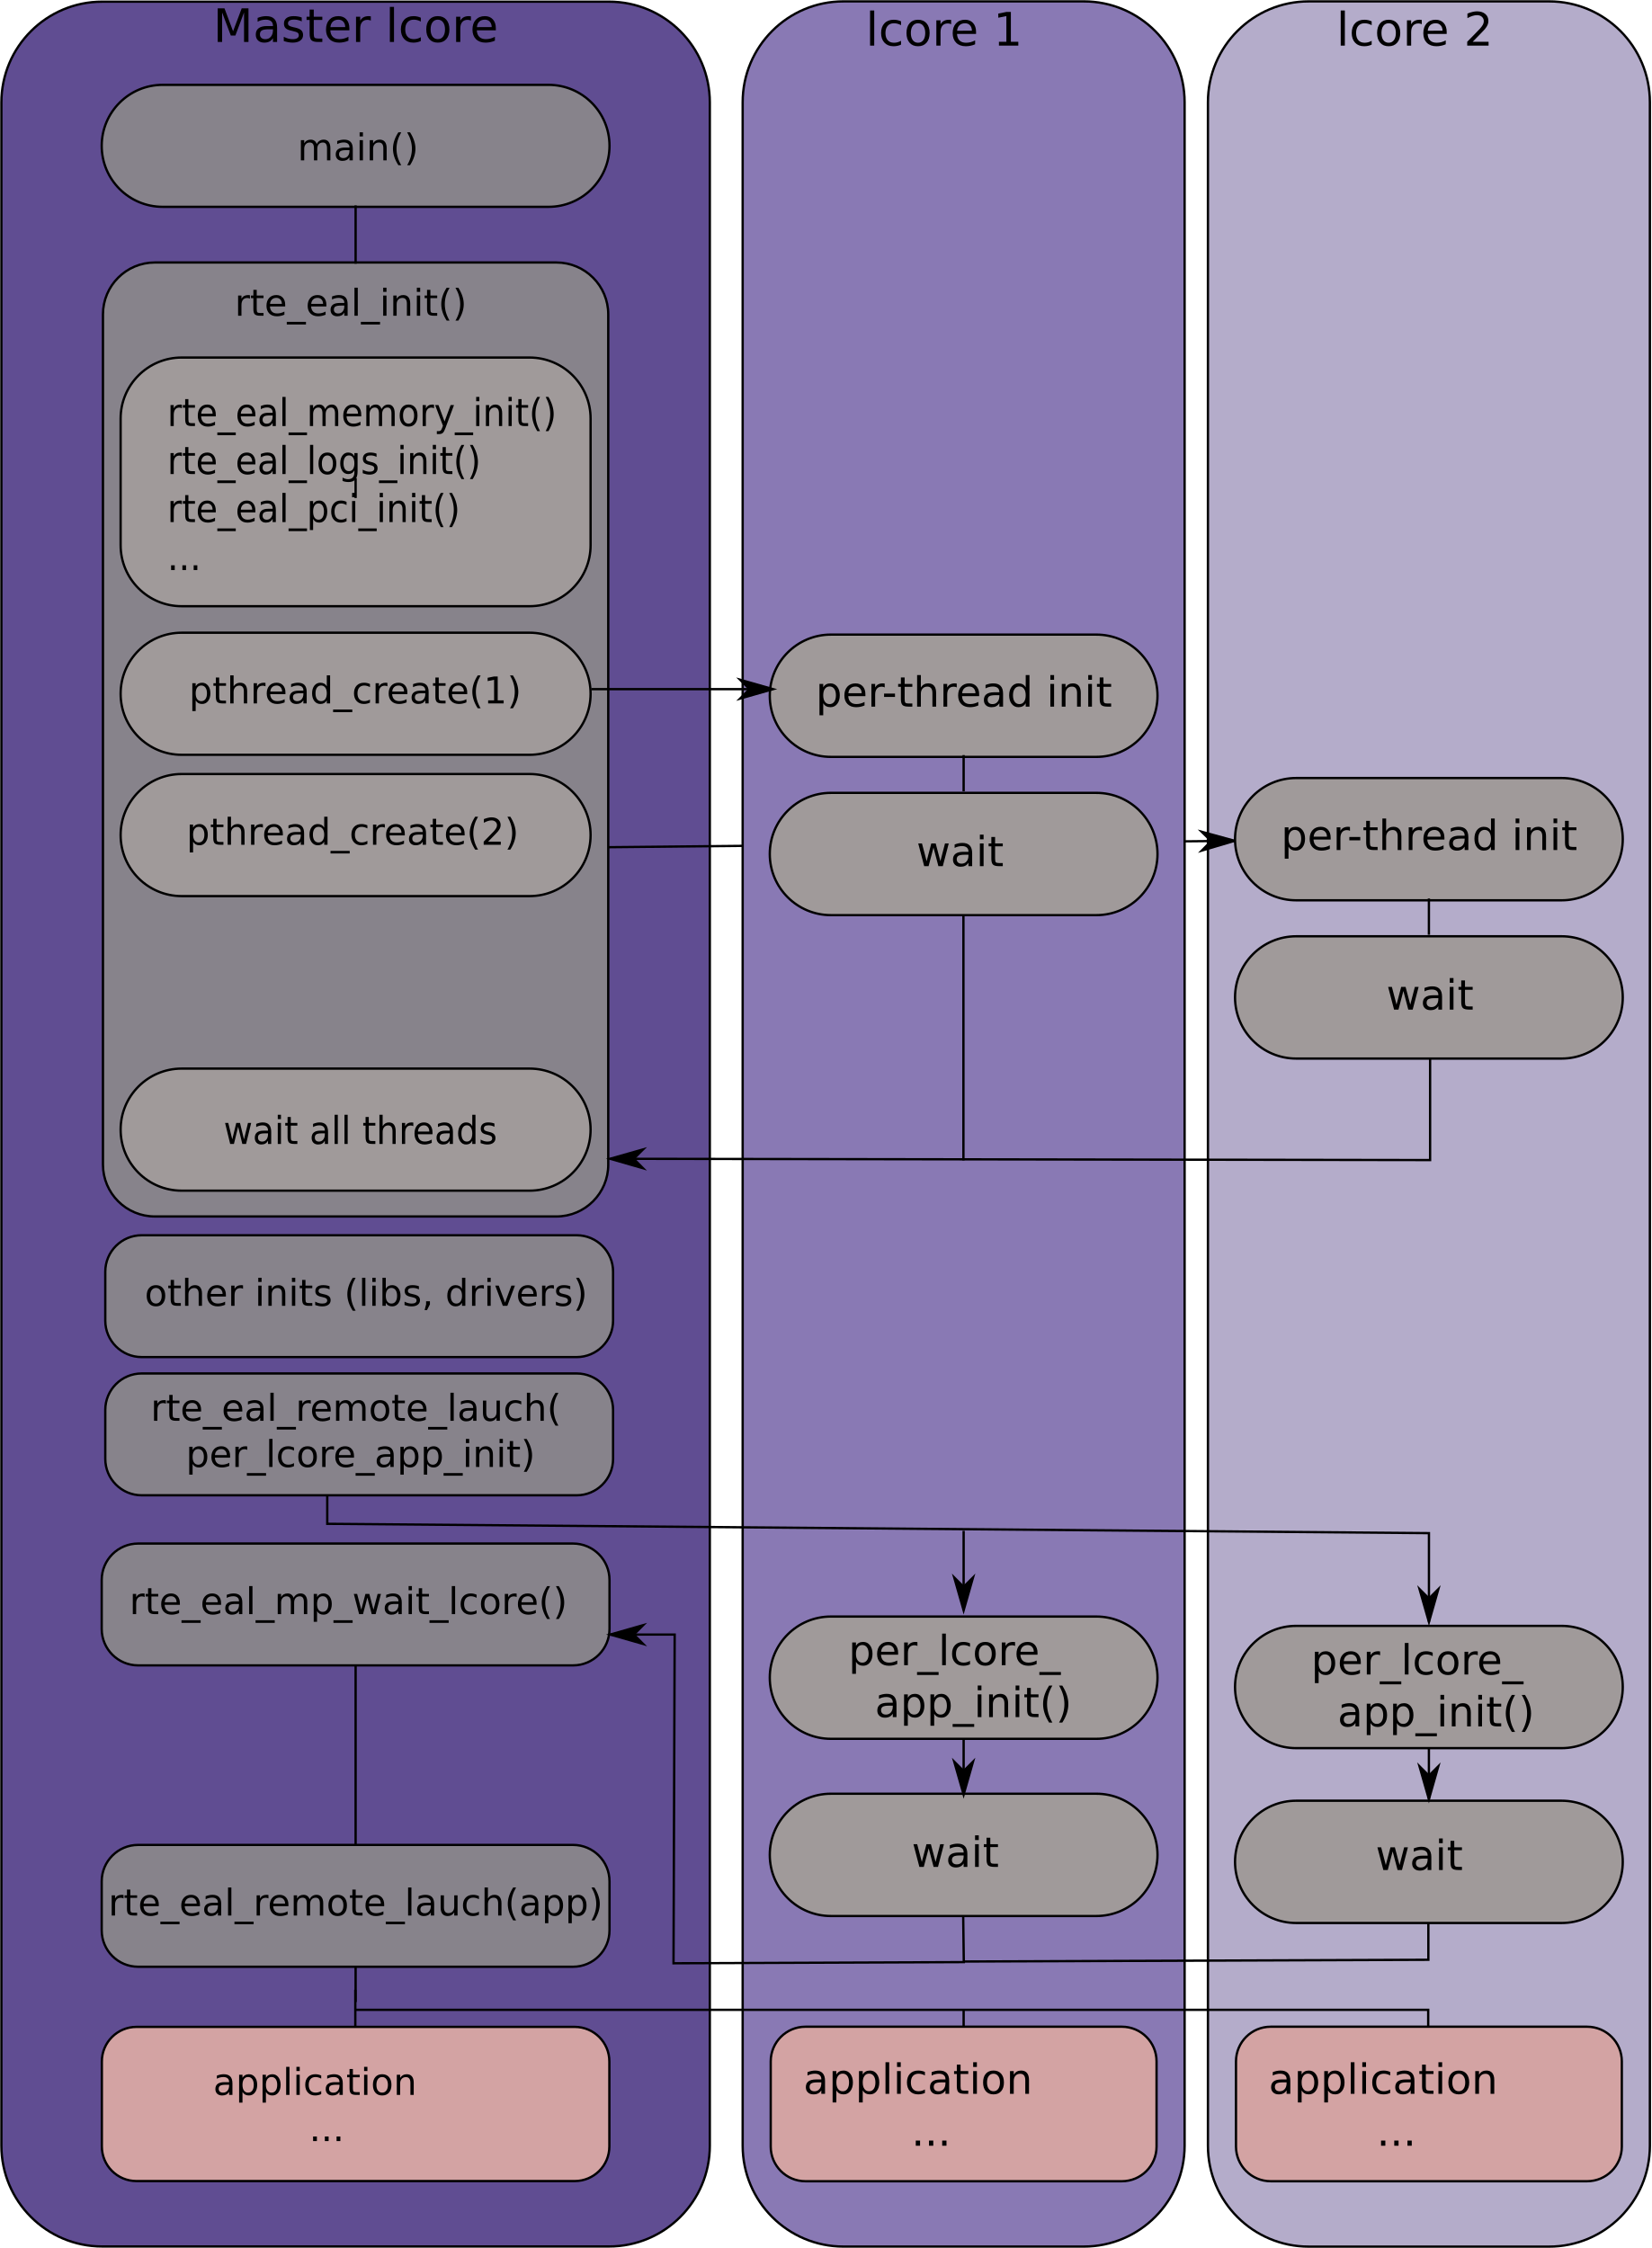
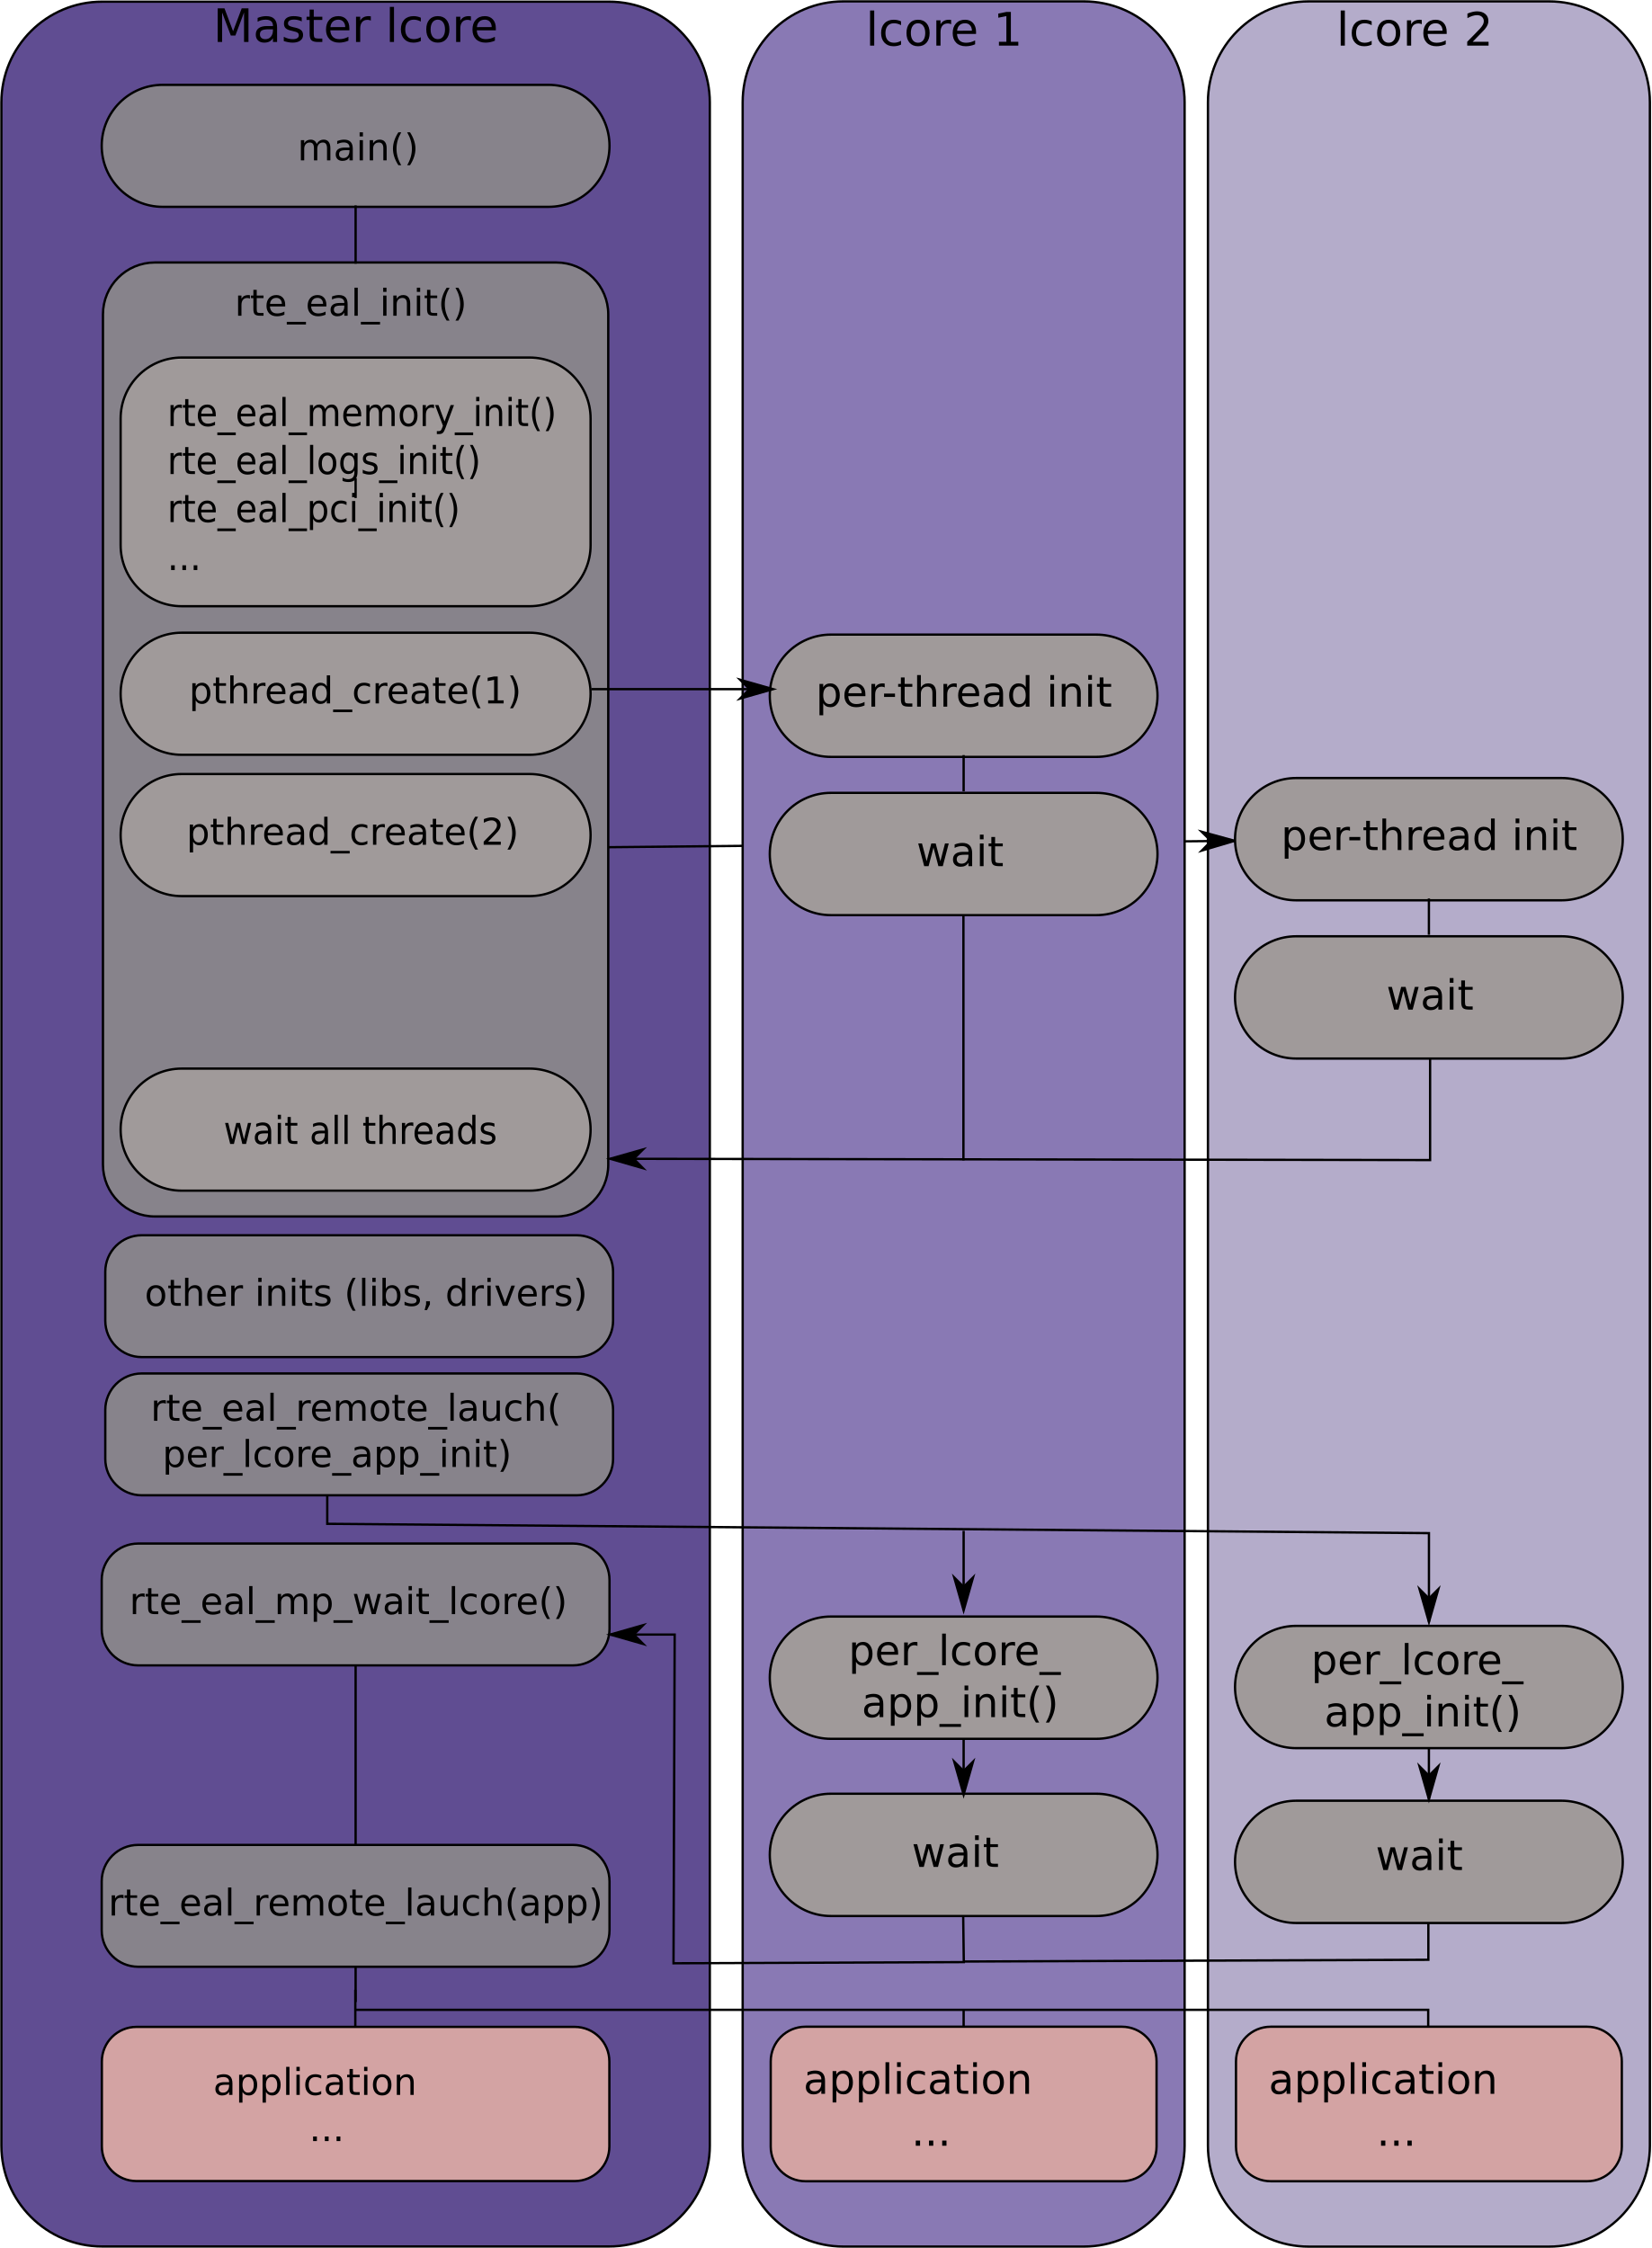
- <svg xmlns="http://www.w3.org/2000/svg" width="715.4" height="974.034" id="svg2" version="1.1">
+ <svg xmlns="http://www.w3.org/2000/svg" id="svg2" width="715.4" height="974.034" version="1.1">
  <defs id="defs4">
-     <marker orient="auto" refY="0" refX="0" id="Arrow1Lstart" style="overflow:visible">
-       <path id="path3253" d="M 0,0 5,-5 -12.5,0 5,5 0,0 z" style="fill-rule:evenodd;stroke:#000000;stroke-width:1pt;marker-start:none" transform="matrix(0.8,0,0,0.8,10,0)" />
+     <marker style="overflow:visible" id="Arrow1Lstart" orient="auto" refX="0" refY="0">
+       <path style="fill-rule:evenodd;stroke:#000;stroke-width:1pt;marker-start:none" id="path3253" d="M 0,0 5,-5 -12.5,0 5,5 0,0 z" transform="matrix(0.8,0,0,0.8,10,0)" />
    </marker>
-     <marker orient="auto" refY="0" refX="0" id="Arrow1Lend" style="overflow:visible">
-       <path id="path3256" d="M 0,0 5,-5 -12.5,0 5,5 0,0 z" style="fill-rule:evenodd;stroke:#000000;stroke-width:1pt;marker-start:none" transform="matrix(-0.8,0,0,-0.8,-10,0)" />
+     <marker style="overflow:visible" id="Arrow1Lend" orient="auto" refX="0" refY="0">
+       <path style="fill-rule:evenodd;stroke:#000;stroke-width:1pt;marker-start:none" id="path3256" d="M 0,0 5,-5 -12.5,0 5,5 0,0 z" transform="matrix(-0.8,0,0,-0.8,-10,0)" />
    </marker>
  </defs>
  <g id="layer1" transform="translate(-22.36391,-28.45573)">
-     <rect style="fill:#604d92;fill-opacity:1;stroke:#000000;stroke-width:1;stroke-miterlimit:4;stroke-opacity:1;stroke-dasharray:none;stroke-dashoffset:0" id="rect2383" width="306.929" height="972.644" x="22.964" y="29.183" ry="43.685" />
-     <rect style="fill:#b4acca;fill-opacity:1;stroke:#000000;stroke-width:1;stroke-miterlimit:4;stroke-opacity:1;stroke-dasharray:none;stroke-dashoffset:0" id="rect2391" width="191.47" height="972.834" x="545.694" y="29.056" ry="43.694" />
-     <path style="fill:none;stroke:#000000;stroke-width:1px;stroke-linecap:butt;stroke-linejoin:miter;stroke-opacity:1;marker-end:url(#Arrow1Lend)" d="m 277.143,395.628 280,-2.857" id="path4074" />
-     <rect style="fill:#8979b4;fill-opacity:1;stroke:#000000;stroke-width:1;stroke-miterlimit:4;stroke-opacity:1;stroke-dasharray:none;stroke-dashoffset:0" id="rect2389" width="191.47" height="972.812" x="344.118" y="29.056" ry="43.693" />
-     <text xml:space="preserve" style="font-size:20px;font-style:normal;font-weight:normal;fill:#000000;fill-opacity:1;stroke:none;font-family:Bitstream Vera Sans" x="114.718" y="46.648" id="text3163">
+     <rect id="rect2383" width="306.929" height="972.644" x="22.964" y="29.183" ry="43.685" style="fill:#604d92;fill-opacity:1;stroke:#000;stroke-width:1;stroke-miterlimit:4;stroke-opacity:1;stroke-dasharray:none;stroke-dashoffset:0" />
+     <rect id="rect2391" width="191.47" height="972.834" x="545.694" y="29.056" ry="43.694" style="fill:#b4acca;fill-opacity:1;stroke:#000;stroke-width:1;stroke-miterlimit:4;stroke-opacity:1;stroke-dasharray:none;stroke-dashoffset:0" />
+     <path id="path4074" d="m 277.143,395.628 280,-2.857" style="fill:none;stroke:#000;stroke-width:1px;stroke-linecap:butt;stroke-linejoin:miter;stroke-opacity:1;marker-end:url(#Arrow1Lend)" />
+     <rect id="rect2389" width="191.47" height="972.812" x="344.118" y="29.056" ry="43.693" style="fill:#8979b4;fill-opacity:1;stroke:#000;stroke-width:1;stroke-miterlimit:4;stroke-opacity:1;stroke-dasharray:none;stroke-dashoffset:0" />
+     <text id="text3163" x="114.718" y="46.648" xml:space="preserve" style="font-size:20px;font-style:normal;font-weight:400;fill:#000;fill-opacity:1;stroke:none;font-family:Bitstream Vera Sans">
      <tspan id="tspan3165" x="114.718" y="46.648">Master lcore</tspan>
    </text>
-     <text xml:space="preserve" style="font-size:20px;font-style:normal;font-weight:normal;fill:#000000;fill-opacity:1;stroke:none;font-family:Bitstream Vera Sans" x="397.431" y="48.214" id="text3167">
+     <text id="text3167" x="397.431" y="48.214" xml:space="preserve" style="font-size:20px;font-style:normal;font-weight:400;fill:#000;fill-opacity:1;stroke:none;font-family:Bitstream Vera Sans">
      <tspan id="tspan3169" x="397.431" y="48.214">lcore 1</tspan>
    </text>
-     <text xml:space="preserve" style="font-size:20px;font-style:normal;font-weight:normal;fill:#000000;fill-opacity:1;stroke:none;font-family:Bitstream Vera Sans" x="601.323" y="48.214" id="text3171">
+     <text id="text3171" x="601.323" y="48.214" xml:space="preserve" style="font-size:20px;font-style:normal;font-weight:400;fill:#000;fill-opacity:1;stroke:none;font-family:Bitstream Vera Sans">
      <tspan id="tspan3173" x="601.323" y="48.214">lcore 2</tspan>
    </text>
-     <rect style="fill:#87838b;fill-opacity:1;stroke:#000000;stroke-width:1;stroke-miterlimit:4;stroke-opacity:1;stroke-dasharray:none;stroke-dashoffset:0" id="rect3168" width="220" height="52.857" x="66.429" y="65.219" ry="26.429" />
-     <text xml:space="preserve" style="font-size:16px;font-style:normal;font-weight:normal;fill:#000000;fill-opacity:1;stroke:none;font-family:Bitstream Vera Sans" x="151.263" y="97.927" id="text3170">
+     <rect id="rect3168" width="220" height="52.857" x="66.429" y="65.219" ry="26.429" style="fill:#87838b;fill-opacity:1;stroke:#000;stroke-width:1;stroke-miterlimit:4;stroke-opacity:1;stroke-dasharray:none;stroke-dashoffset:0" />
+     <text id="text3170" x="151.263" y="97.927" xml:space="preserve" style="font-size:16px;font-style:normal;font-weight:400;fill:#000;fill-opacity:1;stroke:none;font-family:Bitstream Vera Sans">
      <tspan id="tspan3172" x="151.263" y="97.927">main()</tspan>
    </text>
-     <rect style="fill:#87838b;fill-opacity:1;stroke:#000000;stroke-width:1;stroke-miterlimit:4;stroke-opacity:1;stroke-dasharray:none;stroke-dashoffset:0" id="rect3174" width="218.915" height="413.351" x="66.971" y="142.19" ry="22.48" />
-     <text xml:space="preserve" style="font-size:16px;font-style:normal;font-weight:normal;fill:#000000;fill-opacity:1;stroke:none;font-family:Bitstream Vera Sans" x="124.071" y="165.264" id="text3176">
+     <rect id="rect3174" width="218.915" height="413.351" x="66.971" y="142.19" ry="22.48" style="fill:#87838b;fill-opacity:1;stroke:#000;stroke-width:1;stroke-miterlimit:4;stroke-opacity:1;stroke-dasharray:none;stroke-dashoffset:0" />
+     <text id="text3176" x="124.071" y="165.264" xml:space="preserve" style="font-size:16px;font-style:normal;font-weight:400;fill:#000;fill-opacity:1;stroke:none;font-family:Bitstream Vera Sans">
      <tspan id="tspan3178" x="124.071" y="165.264">rte_eal_init()</tspan>
    </text>
-     <rect style="fill:#a09a9a;fill-opacity:1;stroke:#000000;stroke-width:1;stroke-miterlimit:4;stroke-opacity:1;stroke-dasharray:none;stroke-dashoffset:0" id="rect3180" width="203.609" height="107.743" x="74.624" y="183.375" ry="26.447" />
-     <text xml:space="preserve" style="font-size:16px;font-style:normal;font-weight:normal;fill:#000000;fill-opacity:1;stroke:none;font-family:Bitstream Vera Sans" x="98.616" y="204.898" id="text3182" transform="scale(0.9616846,1.039842)">
+     <rect id="rect3180" width="203.609" height="107.743" x="74.624" y="183.375" ry="26.447" style="fill:#a09a9a;fill-opacity:1;stroke:#000;stroke-width:1;stroke-miterlimit:4;stroke-opacity:1;stroke-dasharray:none;stroke-dashoffset:0" />
+     <text id="text3182" x="98.616" y="204.898" transform="scale(0.9616846,1.039842)" xml:space="preserve" style="font-size:16px;font-style:normal;font-weight:400;fill:#000;fill-opacity:1;stroke:none;font-family:Bitstream Vera Sans">
      <tspan id="tspan3184" x="98.616" y="204.898">rte_eal_memory_init()</tspan>
-       <tspan x="98.616" y="224.898" id="tspan5208">rte_eal_logs_init()</tspan>
-       <tspan x="98.616" y="244.898" id="tspan5212">rte_eal_pci_init()</tspan>
-       <tspan x="98.616" y="264.898" id="tspan5210">...</tspan>
+       <tspan id="tspan5208" x="98.616" y="224.898">rte_eal_logs_init()</tspan>
+       <tspan id="tspan5212" x="98.616" y="244.898">rte_eal_pci_init()</tspan>
+       <tspan id="tspan5210" x="98.616" y="264.898">...</tspan>
    </text>
-     <rect style="fill:#a09a9a;fill-opacity:1;stroke:#000000;stroke-width:1;stroke-miterlimit:4;stroke-opacity:1;stroke-dasharray:none;stroke-dashoffset:0" id="rect3186" width="203.609" height="52.895" x="74.624" y="302.604" ry="26.447" />
-     <text xml:space="preserve" style="font-size:16px;font-style:normal;font-weight:normal;fill:#000000;fill-opacity:1;stroke:none;font-family:Bitstream Vera Sans" x="104.234" y="333.243" id="text3188">
+     <rect id="rect3186" width="203.609" height="52.895" x="74.624" y="302.604" ry="26.447" style="fill:#a09a9a;fill-opacity:1;stroke:#000;stroke-width:1;stroke-miterlimit:4;stroke-opacity:1;stroke-dasharray:none;stroke-dashoffset:0" />
+     <text id="text3188" x="104.234" y="333.243" xml:space="preserve" style="font-size:16px;font-style:normal;font-weight:400;fill:#000;fill-opacity:1;stroke:none;font-family:Bitstream Vera Sans">
      <tspan id="tspan3190" x="104.234" y="333.243">pthread_create(1)</tspan>
    </text>
-     <rect style="fill:#a09a9a;fill-opacity:1;stroke:#000000;stroke-width:1;stroke-miterlimit:4;stroke-opacity:1;stroke-dasharray:none;stroke-dashoffset:0" id="rect3192" width="203.609" height="52.895" x="74.624" y="363.834" ry="26.447" />
-     <text xml:space="preserve" style="font-size:16px;font-style:normal;font-weight:normal;fill:#000000;fill-opacity:1;stroke:none;font-family:Bitstream Vera Sans" x="103.114" y="394.473" id="text3194">
+     <rect id="rect3192" width="203.609" height="52.895" x="74.624" y="363.834" ry="26.447" style="fill:#a09a9a;fill-opacity:1;stroke:#000;stroke-width:1;stroke-miterlimit:4;stroke-opacity:1;stroke-dasharray:none;stroke-dashoffset:0" />
+     <text id="text3194" x="103.114" y="394.473" xml:space="preserve" style="font-size:16px;font-style:normal;font-weight:400;fill:#000;fill-opacity:1;stroke:none;font-family:Bitstream Vera Sans">
      <tspan id="tspan3196" x="103.114" y="394.473">pthread_create(2)</tspan>
    </text>
-     <rect style="fill:#a09a9a;fill-opacity:1;stroke:#000000;stroke-width:1;stroke-miterlimit:4;stroke-opacity:1;stroke-dasharray:none;stroke-dashoffset:0" id="rect3210" width="167.982" height="52.982" x="355.862" y="303.423" ry="26.491" />
-     <text xml:space="preserve" style="font-size:16px;font-style:normal;font-weight:normal;fill:#000000;fill-opacity:1;stroke:none;font-family:Bitstream Vera Sans" x="420.802" y="265.991" id="text3212" transform="scale(0.9075576,1.101858)">
-       <tspan id="tspan3214" x="420.802" y="265.991" />
-     </text>
-     <text xml:space="preserve" style="font-size:18px;font-style:normal;font-weight:normal;fill:#000000;fill-opacity:1;stroke:none;font-family:Bitstream Vera Sans" x="375.757" y="334.629" id="text3216">
+     <rect id="rect3210" width="167.982" height="52.982" x="355.862" y="303.423" ry="26.491" style="fill:#a09a9a;fill-opacity:1;stroke:#000;stroke-width:1;stroke-miterlimit:4;stroke-opacity:1;stroke-dasharray:none;stroke-dashoffset:0" />
+     <text id="text3216" x="375.757" y="334.629" xml:space="preserve" style="font-size:18px;font-style:normal;font-weight:400;fill:#000;fill-opacity:1;stroke:none;font-family:Bitstream Vera Sans">
      <tspan id="tspan3218" x="375.757" y="334.629">per-thread init</tspan>
    </text>
-     <rect style="fill:#a09a9a;fill-opacity:1;stroke:#000000;stroke-width:1;stroke-miterlimit:4;stroke-opacity:1;stroke-dasharray:none;stroke-dashoffset:0" id="rect3220" width="167.982" height="52.982" x="355.862" y="371.994" ry="26.491" />
-     <text xml:space="preserve" style="font-size:18px;font-style:normal;font-weight:normal;fill:#000000;fill-opacity:1;stroke:none;font-family:Bitstream Vera Sans" x="419.435" y="403.76" id="text3222">
+     <rect id="rect3220" width="167.982" height="52.982" x="355.862" y="371.994" ry="26.491" style="fill:#a09a9a;fill-opacity:1;stroke:#000;stroke-width:1;stroke-miterlimit:4;stroke-opacity:1;stroke-dasharray:none;stroke-dashoffset:0" />
+     <text id="text3222" x="419.435" y="403.76" xml:space="preserve" style="font-size:18px;font-style:normal;font-weight:400;fill:#000;fill-opacity:1;stroke:none;font-family:Bitstream Vera Sans">
      <tspan id="tspan3224" x="419.435" y="403.76">wait</tspan>
    </text>
-     <text xml:space="preserve" style="font-size:18px;font-style:normal;font-weight:normal;fill:#000000;fill-opacity:1;stroke:none;font-family:Bitstream Vera Sans" x="377.873" y="555.201" id="text3240">
-       <tspan id="tspan3242" x="377.873" y="555.201" />
-     </text>
-     <path style="fill:none;stroke:#000000;stroke-width:1px;stroke-linecap:butt;stroke-linejoin:miter;stroke-opacity:1;marker-end:url(#Arrow1Lend)" d="m 278.571,327.057 78.571,0" id="path3248" />
-     <path style="fill:none;stroke:#000000;stroke-width:1px;stroke-linecap:butt;stroke-linejoin:miter;stroke-opacity:1" d="m 439.853,355.628 0,15.714" id="path4028" />
-     <rect style="fill:#a09a9a;fill-opacity:1;stroke:#000000;stroke-width:1;stroke-miterlimit:4;stroke-opacity:1;stroke-dasharray:none;stroke-dashoffset:0" id="rect4036" width="167.982" height="52.982" x="557.437" y="365.566" ry="26.491" />
-     <text xml:space="preserve" style="font-size:18px;font-style:normal;font-weight:normal;fill:#000000;fill-opacity:1;stroke:none;font-family:Bitstream Vera Sans" x="577.332" y="396.772" id="text4038">
+     <path id="path3248" d="m 278.571,327.057 78.571,0" style="fill:none;stroke:#000;stroke-width:1px;stroke-linecap:butt;stroke-linejoin:miter;stroke-opacity:1;marker-end:url(#Arrow1Lend)" />
+     <path id="path4028" d="m 439.853,355.628 0,15.714" style="fill:none;stroke:#000;stroke-width:1px;stroke-linecap:butt;stroke-linejoin:miter;stroke-opacity:1" />
+     <rect id="rect4036" width="167.982" height="52.982" x="557.437" y="365.566" ry="26.491" style="fill:#a09a9a;fill-opacity:1;stroke:#000;stroke-width:1;stroke-miterlimit:4;stroke-opacity:1;stroke-dasharray:none;stroke-dashoffset:0" />
+     <text id="text4038" x="577.332" y="396.772" xml:space="preserve" style="font-size:18px;font-style:normal;font-weight:400;fill:#000;fill-opacity:1;stroke:none;font-family:Bitstream Vera Sans">
      <tspan id="tspan4040" x="577.332" y="396.772">per-thread init</tspan>
    </text>
-     <rect style="fill:#a09a9a;fill-opacity:1;stroke:#000000;stroke-width:1;stroke-miterlimit:4;stroke-opacity:1;stroke-dasharray:none;stroke-dashoffset:0" id="rect4042" width="167.982" height="52.982" x="557.437" y="434.137" ry="26.491" />
-     <text xml:space="preserve" style="font-size:18px;font-style:normal;font-weight:normal;fill:#000000;fill-opacity:1;stroke:none;font-family:Bitstream Vera Sans" x="623.01" y="465.903" id="text4044">
+     <rect id="rect4042" width="167.982" height="52.982" x="557.437" y="434.137" ry="26.491" style="fill:#a09a9a;fill-opacity:1;stroke:#000;stroke-width:1;stroke-miterlimit:4;stroke-opacity:1;stroke-dasharray:none;stroke-dashoffset:0" />
+     <text id="text4044" x="623.01" y="465.903" xml:space="preserve" style="font-size:18px;font-style:normal;font-weight:400;fill:#000;fill-opacity:1;stroke:none;font-family:Bitstream Vera Sans">
      <tspan id="tspan4046" x="623.01" y="465.903">wait</tspan>
    </text>
-     <text xml:space="preserve" style="font-size:18px;font-style:normal;font-weight:normal;fill:#000000;fill-opacity:1;stroke:none;font-family:Bitstream Vera Sans" x="579.448" y="617.344" id="text4062">
-       <tspan id="tspan4064" x="579.448" y="617.344" />
-     </text>
-     <path style="fill:none;stroke:#000000;stroke-width:1px;stroke-linecap:butt;stroke-linejoin:miter;stroke-opacity:1" d="m 641.429,417.771 0,15.714" id="path4066" />
-     <rect style="fill:#a09a9a;fill-opacity:1;stroke:#000000;stroke-width:1;stroke-miterlimit:4;stroke-opacity:1;stroke-dasharray:none;stroke-dashoffset:0" id="rect6679" width="203.609" height="52.895" x="74.624" y="491.463" ry="26.447" />
-     <text xml:space="preserve" style="font-size:16px;font-style:normal;font-weight:normal;fill:#000000;fill-opacity:1;stroke:none;font-family:Bitstream Vera Sans" x="123.986" y="504.031" id="text6681" transform="scale(0.9616847,1.039842)">
+     <path id="path4066" d="m 641.429,417.771 0,15.714" style="fill:none;stroke:#000;stroke-width:1px;stroke-linecap:butt;stroke-linejoin:miter;stroke-opacity:1" />
+     <rect id="rect6679" width="203.609" height="52.895" x="74.624" y="491.463" ry="26.447" style="fill:#a09a9a;fill-opacity:1;stroke:#000;stroke-width:1;stroke-miterlimit:4;stroke-opacity:1;stroke-dasharray:none;stroke-dashoffset:0" />
+     <text id="text6681" x="123.986" y="504.031" transform="scale(0.9616847,1.039842)" xml:space="preserve" style="font-size:16px;font-style:normal;font-weight:400;fill:#000;fill-opacity:1;stroke:none;font-family:Bitstream Vera Sans">
      <tspan id="tspan6683" x="123.986" y="504.031">wait all threads</tspan>
    </text>
-     <path style="fill:none;stroke:#000000;stroke-width:1px;stroke-linecap:butt;stroke-linejoin:miter;stroke-opacity:1;marker-end:url(#Arrow1Lend)" d="m 164.15,669.487 0,19.22 477.297,4.041 0,38.386" id="path7745" />
-     <path style="fill:none;stroke:#000000;stroke-width:1px;stroke-linecap:butt;stroke-linejoin:miter;stroke-opacity:1;marker-end:url(#Arrow1Lend)" d="m 439.853,691.738 0,34.345" id="path7747" />
-     <rect style="fill:#a09a9a;fill-opacity:1;stroke:#000000;stroke-width:1;stroke-miterlimit:4;stroke-opacity:1;stroke-dasharray:none;stroke-dashoffset:0" id="rect8791" width="167.982" height="52.982" x="355.862" y="728.886" ry="26.491" />
-     <text xml:space="preserve" style="font-size:18px;font-style:normal;font-weight:normal;fill:#000000;fill-opacity:1;stroke:none;font-family:Bitstream Vera Sans" x="389.933" y="749.959" id="text8793">
+     <path id="path7745" d="m 164.15,669.487 0,19.22 477.297,4.041 0,38.386" style="fill:none;stroke:#000;stroke-width:1px;stroke-linecap:butt;stroke-linejoin:miter;stroke-opacity:1;marker-end:url(#Arrow1Lend)" />
+     <path id="path7747" d="m 439.853,691.738 0,34.345" style="fill:none;stroke:#000;stroke-width:1px;stroke-linecap:butt;stroke-linejoin:miter;stroke-opacity:1;marker-end:url(#Arrow1Lend)" />
+     <rect id="rect8791" width="167.982" height="52.982" x="355.862" y="728.886" ry="26.491" style="fill:#a09a9a;fill-opacity:1;stroke:#000;stroke-width:1;stroke-miterlimit:4;stroke-opacity:1;stroke-dasharray:none;stroke-dashoffset:0" />
+     <text id="text8793" x="389.933" y="749.959" xml:space="preserve" style="font-size:18px;font-style:normal;font-weight:400;fill:#000;fill-opacity:1;stroke:none;font-family:Bitstream Vera Sans">
      <tspan id="tspan8795" x="389.933" y="749.959">per_lcore_</tspan>
-       <tspan x="389.933" y="772.459" id="tspan5168">  app_init()</tspan>
+       <tspan id="tspan5168" x="389.933" y="772.459"> app_init()</tspan>
    </text>
-     <rect style="fill:#a09a9a;fill-opacity:1;stroke:#000000;stroke-width:1;stroke-miterlimit:4;stroke-opacity:1;stroke-dasharray:none;stroke-dashoffset:0" id="rect8797" width="167.982" height="52.982" x="557.437" y="732.927" ry="26.491" />
-     <text xml:space="preserve" style="font-size:18px;font-style:normal;font-weight:normal;fill:#000000;fill-opacity:1;stroke:none;font-family:Bitstream Vera Sans" x="590.389" y="753.999" id="text8799">
-       <tspan x="590.389" y="753.999" id="tspan8833">per_lcore_</tspan>
-       <tspan x="590.389" y="776.499" id="tspan5170">  app_init()</tspan>
+     <rect id="rect8797" width="167.982" height="52.982" x="557.437" y="732.927" ry="26.491" style="fill:#a09a9a;fill-opacity:1;stroke:#000;stroke-width:1;stroke-miterlimit:4;stroke-opacity:1;stroke-dasharray:none;stroke-dashoffset:0" />
+     <text id="text8799" x="590.389" y="753.999" xml:space="preserve" style="font-size:18px;font-style:normal;font-weight:400;fill:#000;fill-opacity:1;stroke:none;font-family:Bitstream Vera Sans">
+       <tspan id="tspan8833" x="590.389" y="753.999">per_lcore_</tspan>
+       <tspan id="tspan5170" x="590.389" y="776.499"> app_init()</tspan>
    </text>
-     <rect style="fill:#87838b;fill-opacity:1;stroke:#000000;stroke-width:1;stroke-miterlimit:4;stroke-opacity:1;stroke-dasharray:none;stroke-dashoffset:0" id="rect8803" width="220.001" height="52.788" x="66.428" y="697.259" ry="15.788" />
-     <text xml:space="preserve" style="font-size:16px;font-style:normal;font-weight:normal;fill:#000000;fill-opacity:1;stroke:none;font-family:Bitstream Vera Sans" x="78.448" y="727.844" id="text8805">
+     <rect id="rect8803" width="220.001" height="52.788" x="66.428" y="697.259" ry="15.788" style="fill:#87838b;fill-opacity:1;stroke:#000;stroke-width:1;stroke-miterlimit:4;stroke-opacity:1;stroke-dasharray:none;stroke-dashoffset:0" />
+     <text id="text8805" x="78.448" y="727.844" xml:space="preserve" style="font-size:16px;font-style:normal;font-weight:400;fill:#000;fill-opacity:1;stroke:none;font-family:Bitstream Vera Sans">
      <tspan id="tspan8807" x="78.448" y="727.844">rte_eal_mp_wait_lcore()</tspan>
    </text>
-     <rect style="fill:#d3a3a3;fill-opacity:1;stroke:#000000;stroke-width:1;stroke-miterlimit:4;stroke-opacity:1;stroke-dasharray:none;stroke-dashoffset:0" id="rect8815" width="219.876" height="66.806" x="66.491" y="906.684" ry="14.995" />
-     <text xml:space="preserve" style="font-size:16px;font-style:normal;font-weight:normal;text-align:center;text-anchor:middle;fill:#000000;fill-opacity:1;stroke:none;font-family:Bitstream Vera Sans" x="176.636" y="936.165" id="text8817">
+     <rect id="rect8815" width="219.876" height="66.806" x="66.491" y="906.684" ry="14.995" style="fill:#d3a3a3;fill-opacity:1;stroke:#000;stroke-width:1;stroke-miterlimit:4;stroke-opacity:1;stroke-dasharray:none;stroke-dashoffset:0" />
+     <text id="text8817" x="176.636" y="936.165" xml:space="preserve" style="font-size:16px;font-style:normal;font-weight:400;text-align:center;text-anchor:middle;fill:#000;fill-opacity:1;stroke:none;font-family:Bitstream Vera Sans">
      <tspan id="tspan8819" x="176.636" y="936.165">application</tspan>
-       <tspan x="176.636" y="956.165" id="tspan10929">...</tspan>
+       <tspan id="tspan10929" x="176.636" y="956.165">...</tspan>
    </text>
-     <rect style="fill:#a09a9a;fill-opacity:1;stroke:#000000;stroke-width:1;stroke-miterlimit:4;stroke-opacity:1;stroke-dasharray:none;stroke-dashoffset:0" id="rect8821" width="167.982" height="52.982" x="355.862" y="805.658" ry="26.491" />
-     <text xml:space="preserve" style="font-size:18px;font-style:normal;font-weight:normal;fill:#000000;fill-opacity:1;stroke:none;font-family:Bitstream Vera Sans" x="417.351" y="837.364" id="text8823">
+     <rect id="rect8821" width="167.982" height="52.982" x="355.862" y="805.658" ry="26.491" style="fill:#a09a9a;fill-opacity:1;stroke:#000;stroke-width:1;stroke-miterlimit:4;stroke-opacity:1;stroke-dasharray:none;stroke-dashoffset:0" />
+     <text id="text8823" x="417.351" y="837.364" xml:space="preserve" style="font-size:18px;font-style:normal;font-weight:400;fill:#000;fill-opacity:1;stroke:none;font-family:Bitstream Vera Sans">
      <tspan id="tspan8825" x="417.351" y="837.364">wait</tspan>
    </text>
-     <rect style="fill:#a09a9a;fill-opacity:1;stroke:#000000;stroke-width:1;stroke-miterlimit:4;stroke-opacity:1;stroke-dasharray:none;stroke-dashoffset:0" id="rect8827" width="167.982" height="52.982" x="557.437" y="808.688" ry="26.491" />
-     <text xml:space="preserve" style="font-size:18px;font-style:normal;font-weight:normal;fill:#000000;fill-opacity:1;stroke:none;font-family:Bitstream Vera Sans" x="618.367" y="838.715" id="text8829">
+     <rect id="rect8827" width="167.982" height="52.982" x="557.437" y="808.688" ry="26.491" style="fill:#a09a9a;fill-opacity:1;stroke:#000;stroke-width:1;stroke-miterlimit:4;stroke-opacity:1;stroke-dasharray:none;stroke-dashoffset:0" />
+     <text id="text8829" x="618.367" y="838.715" xml:space="preserve" style="font-size:18px;font-style:normal;font-weight:400;fill:#000;fill-opacity:1;stroke:none;font-family:Bitstream Vera Sans">
      <tspan id="tspan8831" x="618.367" y="838.715">wait</tspan>
    </text>
-     <path style="fill:none;stroke:#000000;stroke-width:1px;stroke-linecap:butt;stroke-linejoin:miter;stroke-opacity:1;marker-end:url(#Arrow1Lend)" d="m 439.853,781.641 0,24.244" id="path8837" />
-     <path style="fill:none;stroke:#000000;stroke-width:1px;stroke-linecap:butt;stroke-linejoin:miter;stroke-opacity:1;marker-end:url(#Arrow1Lend)" d="m 641.429,785.934 0,21.971" id="path9360" />
-     <path style="fill:none;stroke:#000000;stroke-width:1px;stroke-linecap:butt;stroke-linejoin:miter;stroke-opacity:1;marker-end:url(#Arrow1Lend)" d="m 439.669,858.918 0.253,19.698 -125.764,0.505 0.505,-142.432 -27.779,0" id="path10404" />
-     <path style="fill:none;stroke:#000000;stroke-width:1px;stroke-linecap:butt;stroke-linejoin:miter;stroke-opacity:1" d="m 440.174,878.363 201.02,-0.758 0,-15.91" id="path10927" />
-     <path style="fill:none;stroke:#000000;stroke-width:1px;stroke-linecap:butt;stroke-linejoin:miter;stroke-opacity:1" d="m 176.429,117.466 0,25.254" id="path10931" />
-     <path style="fill:none;stroke:#000000;stroke-width:1px;stroke-linecap:butt;stroke-linejoin:miter;stroke-opacity:1" d="m 176.429,235.654 0,8.586" id="path10933" />
-     <rect style="fill:#d3a3a3;fill-opacity:1;stroke:#000000;stroke-width:1;stroke-miterlimit:4;stroke-opacity:1;stroke-dasharray:none;stroke-dashoffset:0" id="rect10949" width="167.162" height="66.949" x="356.272" y="906.613" ry="15.027" />
-     <rect style="fill:#d3a3a3;fill-opacity:1;stroke:#000000;stroke-width:1;stroke-miterlimit:4;stroke-opacity:1;stroke-dasharray:none;stroke-dashoffset:0" id="rect10957" width="167.162" height="66.949" x="557.848" y="906.613" ry="15.027" />
-     <text xml:space="preserve" style="font-size:18px;font-style:normal;font-weight:normal;text-align:center;text-anchor:middle;fill:#000000;fill-opacity:1;stroke:none;font-family:Bitstream Vera Sans" x="641.661" y="935.675" id="text10965">
+     <path id="path8837" d="m 439.853,781.641 0,24.244" style="fill:none;stroke:#000;stroke-width:1px;stroke-linecap:butt;stroke-linejoin:miter;stroke-opacity:1;marker-end:url(#Arrow1Lend)" />
+     <path id="path9360" d="m 641.429,785.934 0,21.971" style="fill:none;stroke:#000;stroke-width:1px;stroke-linecap:butt;stroke-linejoin:miter;stroke-opacity:1;marker-end:url(#Arrow1Lend)" />
+     <path id="path10404" d="m 439.669,858.918 0.253,19.698 -125.764,0.505 0.505,-142.432 -27.779,0" style="fill:none;stroke:#000;stroke-width:1px;stroke-linecap:butt;stroke-linejoin:miter;stroke-opacity:1;marker-end:url(#Arrow1Lend)" />
+     <path id="path10927" d="m 440.174,878.363 201.02,-0.758 0,-15.91" style="fill:none;stroke:#000;stroke-width:1px;stroke-linecap:butt;stroke-linejoin:miter;stroke-opacity:1" />
+     <path id="path10931" d="m 176.429,117.466 0,25.254" style="fill:none;stroke:#000;stroke-width:1px;stroke-linecap:butt;stroke-linejoin:miter;stroke-opacity:1" />
+     <path id="path10933" d="m 176.429,235.654 0,8.586" style="fill:none;stroke:#000;stroke-width:1px;stroke-linecap:butt;stroke-linejoin:miter;stroke-opacity:1" />
+     <rect id="rect10949" width="167.162" height="66.949" x="356.272" y="906.613" ry="15.027" style="fill:#d3a3a3;fill-opacity:1;stroke:#000;stroke-width:1;stroke-miterlimit:4;stroke-opacity:1;stroke-dasharray:none;stroke-dashoffset:0" />
+     <rect id="rect10957" width="167.162" height="66.949" x="557.848" y="906.613" ry="15.027" style="fill:#d3a3a3;fill-opacity:1;stroke:#000;stroke-width:1;stroke-miterlimit:4;stroke-opacity:1;stroke-dasharray:none;stroke-dashoffset:0" />
+     <text id="text10965" x="641.661" y="935.675" xml:space="preserve" style="font-size:18px;font-style:normal;font-weight:400;text-align:center;text-anchor:middle;fill:#000;fill-opacity:1;stroke:none;font-family:Bitstream Vera Sans">
      <tspan id="tspan10967" x="641.661" y="935.675">application</tspan>
-       <tspan x="641.661" y="958.175" id="tspan10969">...</tspan>
+       <tspan id="tspan10969" x="641.661" y="958.175">...</tspan>
    </text>
-     <text xml:space="preserve" style="font-size:18px;font-style:normal;font-weight:normal;text-align:center;text-anchor:middle;fill:#000000;fill-opacity:1;stroke:none;font-family:Bitstream Vera Sans" x="440.086" y="935.675" id="text10971">
+     <text id="text10971" x="440.086" y="935.675" xml:space="preserve" style="font-size:18px;font-style:normal;font-weight:400;text-align:center;text-anchor:middle;fill:#000;fill-opacity:1;stroke:none;font-family:Bitstream Vera Sans">
      <tspan id="tspan10973" x="440.086" y="935.675">application</tspan>
-       <tspan x="440.086" y="958.175" id="tspan10975">...</tspan>
+       <tspan id="tspan10975" x="440.086" y="958.175">...</tspan>
    </text>
-     <path style="fill:none;stroke:#000000;stroke-width:1px;stroke-linecap:butt;stroke-linejoin:miter;stroke-opacity:1" d="m 176.429,750.131 0,145.796" id="path11526" />
-     <rect style="fill:#87838b;fill-opacity:1;stroke:#000000;stroke-width:1;stroke-miterlimit:4;stroke-opacity:1;stroke-dasharray:none;stroke-dashoffset:0" id="rect11518" width="220.001" height="52.788" x="66.428" y="827.839" ry="15.788" />
-     <text xml:space="preserve" style="font-size:16px;font-style:normal;font-weight:normal;fill:#000000;fill-opacity:1;stroke:none;font-family:Bitstream Vera Sans" x="69.303" y="858.424" id="text11520">
+     <path id="path11526" d="m 176.429,750.131 0,145.796" style="fill:none;stroke:#000;stroke-width:1px;stroke-linecap:butt;stroke-linejoin:miter;stroke-opacity:1" />
+     <rect id="rect11518" width="220.001" height="52.788" x="66.428" y="827.839" ry="15.788" style="fill:#87838b;fill-opacity:1;stroke:#000;stroke-width:1;stroke-miterlimit:4;stroke-opacity:1;stroke-dasharray:none;stroke-dashoffset:0" />
+     <text id="text11520" x="69.303" y="858.424" xml:space="preserve" style="font-size:16px;font-style:normal;font-weight:400;fill:#000;fill-opacity:1;stroke:none;font-family:Bitstream Vera Sans">
      <tspan id="tspan11522" x="69.303" y="858.424">rte_eal_remote_lauch(app)</tspan>
    </text>
-     <path style="fill:none;stroke:#000000;stroke-width:1px;stroke-linecap:butt;stroke-linejoin:miter;stroke-opacity:1" d="m 176.302,890.612 0,15.671" id="path11530" />
-     <path style="fill:none;stroke:#000000;stroke-width:1px;stroke-linecap:butt;stroke-linejoin:miter;stroke-opacity:1" d="m 176.582,899.288 464.541,0 0,6.996" id="path11532" />
-     <path style="fill:none;stroke:#000000;stroke-width:1px;stroke-linecap:butt;stroke-linejoin:miter;stroke-opacity:1" d="m 439.853,899.288 0,7.556" id="path11534" />
-     <rect style="fill:#87838b;fill-opacity:1;stroke:#000000;stroke-width:1;stroke-miterlimit:4;stroke-opacity:1;stroke-dasharray:none;stroke-dashoffset:0" id="rect11518-9" width="220.001" height="52.788" x="67.976" y="623.562" ry="15.788" />
-     <text xml:space="preserve" style="font-size:16px;font-style:normal;font-weight:normal;fill:#000000;fill-opacity:1;stroke:none;font-family:Bitstream Vera Sans" x="87.642" y="644.073" id="text11520-3">
+     <path id="path11530" d="m 176.302,890.612 0,15.671" style="fill:none;stroke:#000;stroke-width:1px;stroke-linecap:butt;stroke-linejoin:miter;stroke-opacity:1" />
+     <path id="path11532" d="m 176.582,899.288 464.541,0 0,6.996" style="fill:none;stroke:#000;stroke-width:1px;stroke-linecap:butt;stroke-linejoin:miter;stroke-opacity:1" />
+     <path id="path11534" d="m 439.853,899.288 0,7.556" style="fill:none;stroke:#000;stroke-width:1px;stroke-linecap:butt;stroke-linejoin:miter;stroke-opacity:1" />
+     <rect id="rect11518-9" width="220.001" height="52.788" x="67.976" y="623.562" ry="15.788" style="fill:#87838b;fill-opacity:1;stroke:#000;stroke-width:1;stroke-miterlimit:4;stroke-opacity:1;stroke-dasharray:none;stroke-dashoffset:0" />
+     <text id="text11520-3" x="87.642" y="644.073" xml:space="preserve" style="font-size:16px;font-style:normal;font-weight:400;fill:#000;fill-opacity:1;stroke:none;font-family:Bitstream Vera Sans">
      <tspan id="tspan11522-1" x="87.642" y="644.073">rte_eal_remote_lauch(</tspan>
-       <tspan x="87.642" y="664.073" id="tspan5214">   per_lcore_app_init)</tspan>
+       <tspan id="tspan5214" x="87.642" y="664.073"> per_lcore_app_init)</tspan>
    </text>
-     <rect style="fill:#87838b;fill-opacity:1;stroke:#000000;stroke-width:1;stroke-miterlimit:4;stroke-opacity:1;stroke-dasharray:none;stroke-dashoffset:0" id="rect8803-9-8" width="220.001" height="52.788" x="67.976" y="563.677" ry="15.788" />
-     <text xml:space="preserve" style="font-size:16px;font-style:normal;font-weight:normal;fill:#000000;fill-opacity:1;stroke:none;font-family:Bitstream Vera Sans" x="85.033" y="594.262" id="text8805-4-4">
+     <rect id="rect8803-9-8" width="220.001" height="52.788" x="67.976" y="563.677" ry="15.788" style="fill:#87838b;fill-opacity:1;stroke:#000;stroke-width:1;stroke-miterlimit:4;stroke-opacity:1;stroke-dasharray:none;stroke-dashoffset:0" />
+     <text id="text8805-4-4" x="85.033" y="594.262" xml:space="preserve" style="font-size:16px;font-style:normal;font-weight:400;fill:#000;fill-opacity:1;stroke:none;font-family:Bitstream Vera Sans">
      <tspan id="tspan8807-7-5" x="85.033" y="594.262">other inits (libs, drivers)</tspan>
    </text>
-     <path style="fill:none;stroke:#000000;stroke-width:1px;stroke-linecap:butt;stroke-linejoin:miter;stroke-opacity:1;marker-end:url(#Arrow1Lend)" d="m 641.947,486.884 0,44.214 -355.114,-0.56" id="path6065" />
-     <path style="fill:none;stroke:#000000;stroke-width:1px;stroke-linecap:butt;stroke-linejoin:miter;stroke-opacity:1" d="m 439.764,424.9 0,106.338" id="path6253" />
+     <path id="path6065" d="m 641.947,486.884 0,44.214 -355.114,-0.56" style="fill:none;stroke:#000;stroke-width:1px;stroke-linecap:butt;stroke-linejoin:miter;stroke-opacity:1;marker-end:url(#Arrow1Lend)" />
+     <path id="path6253" d="m 439.764,424.9 0,106.338" style="fill:none;stroke:#000;stroke-width:1px;stroke-linecap:butt;stroke-linejoin:miter;stroke-opacity:1" />
  </g>
</svg>
